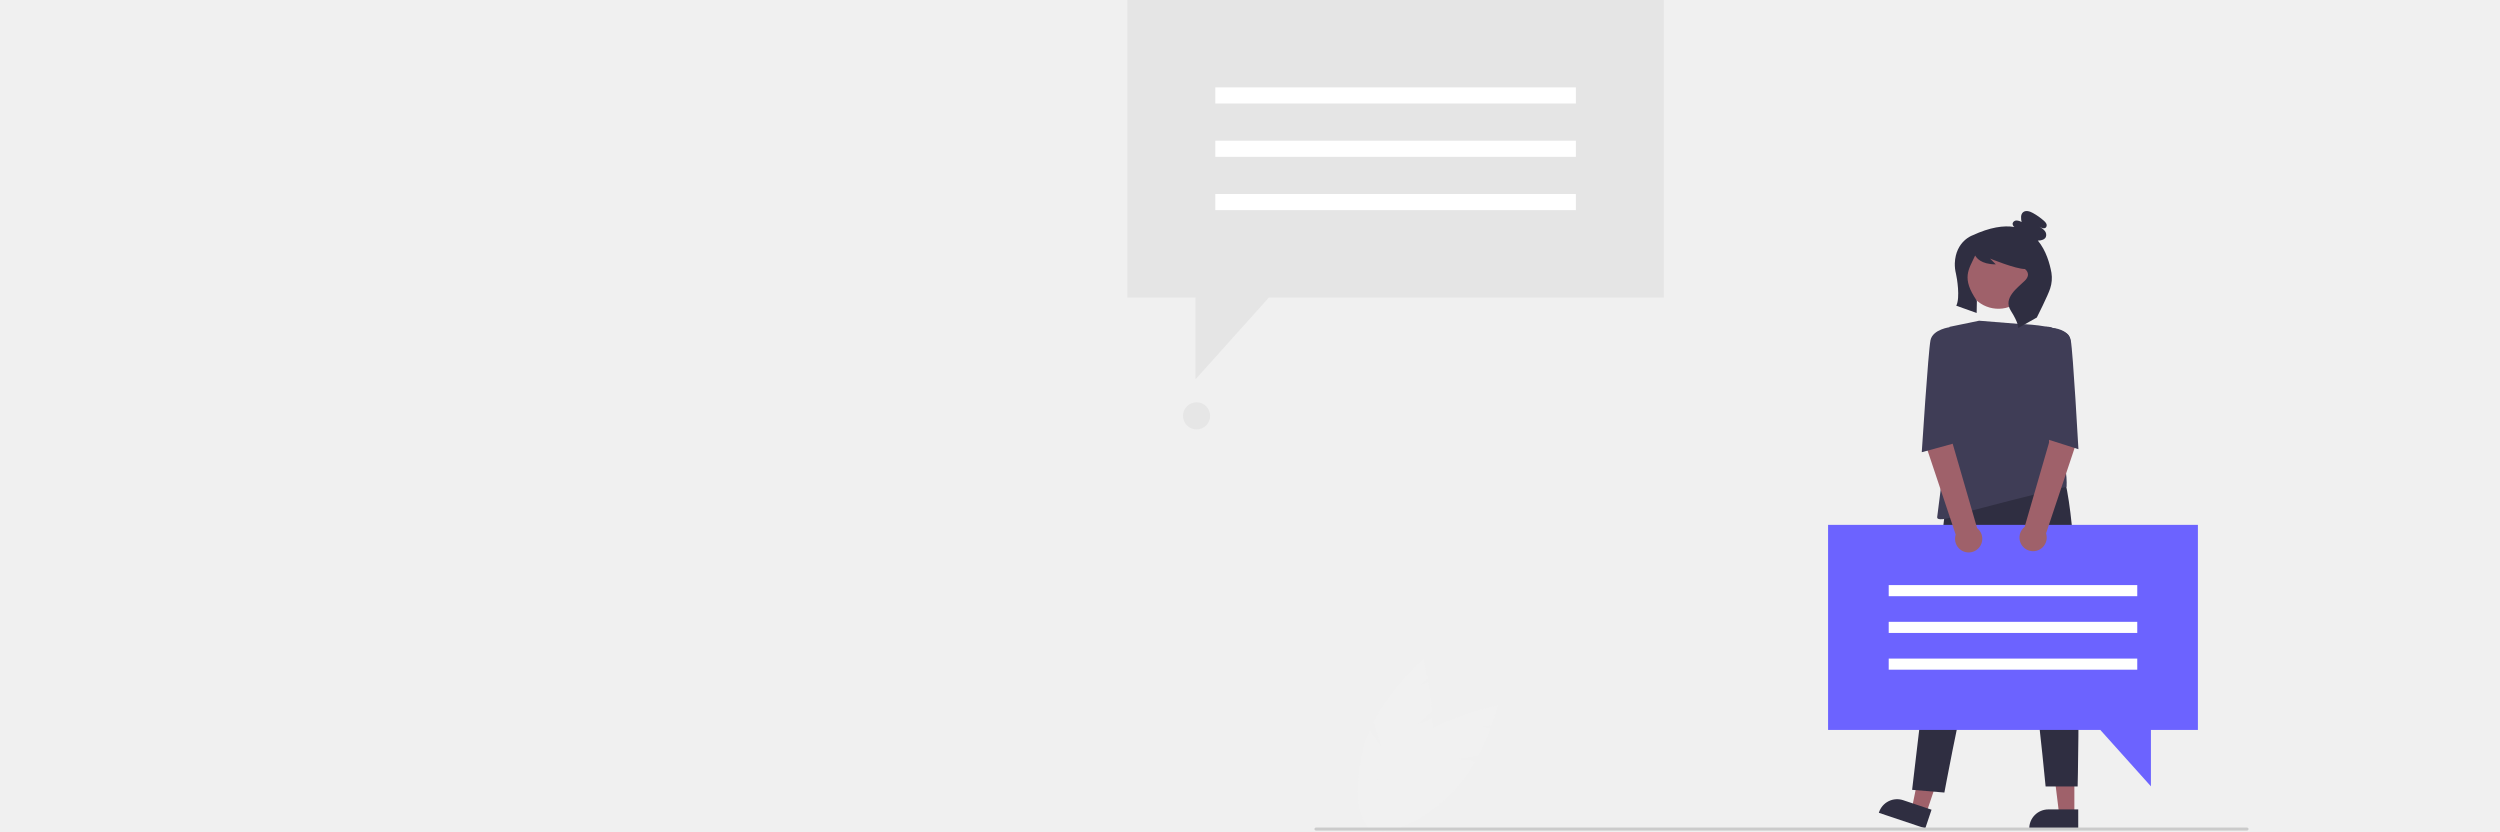
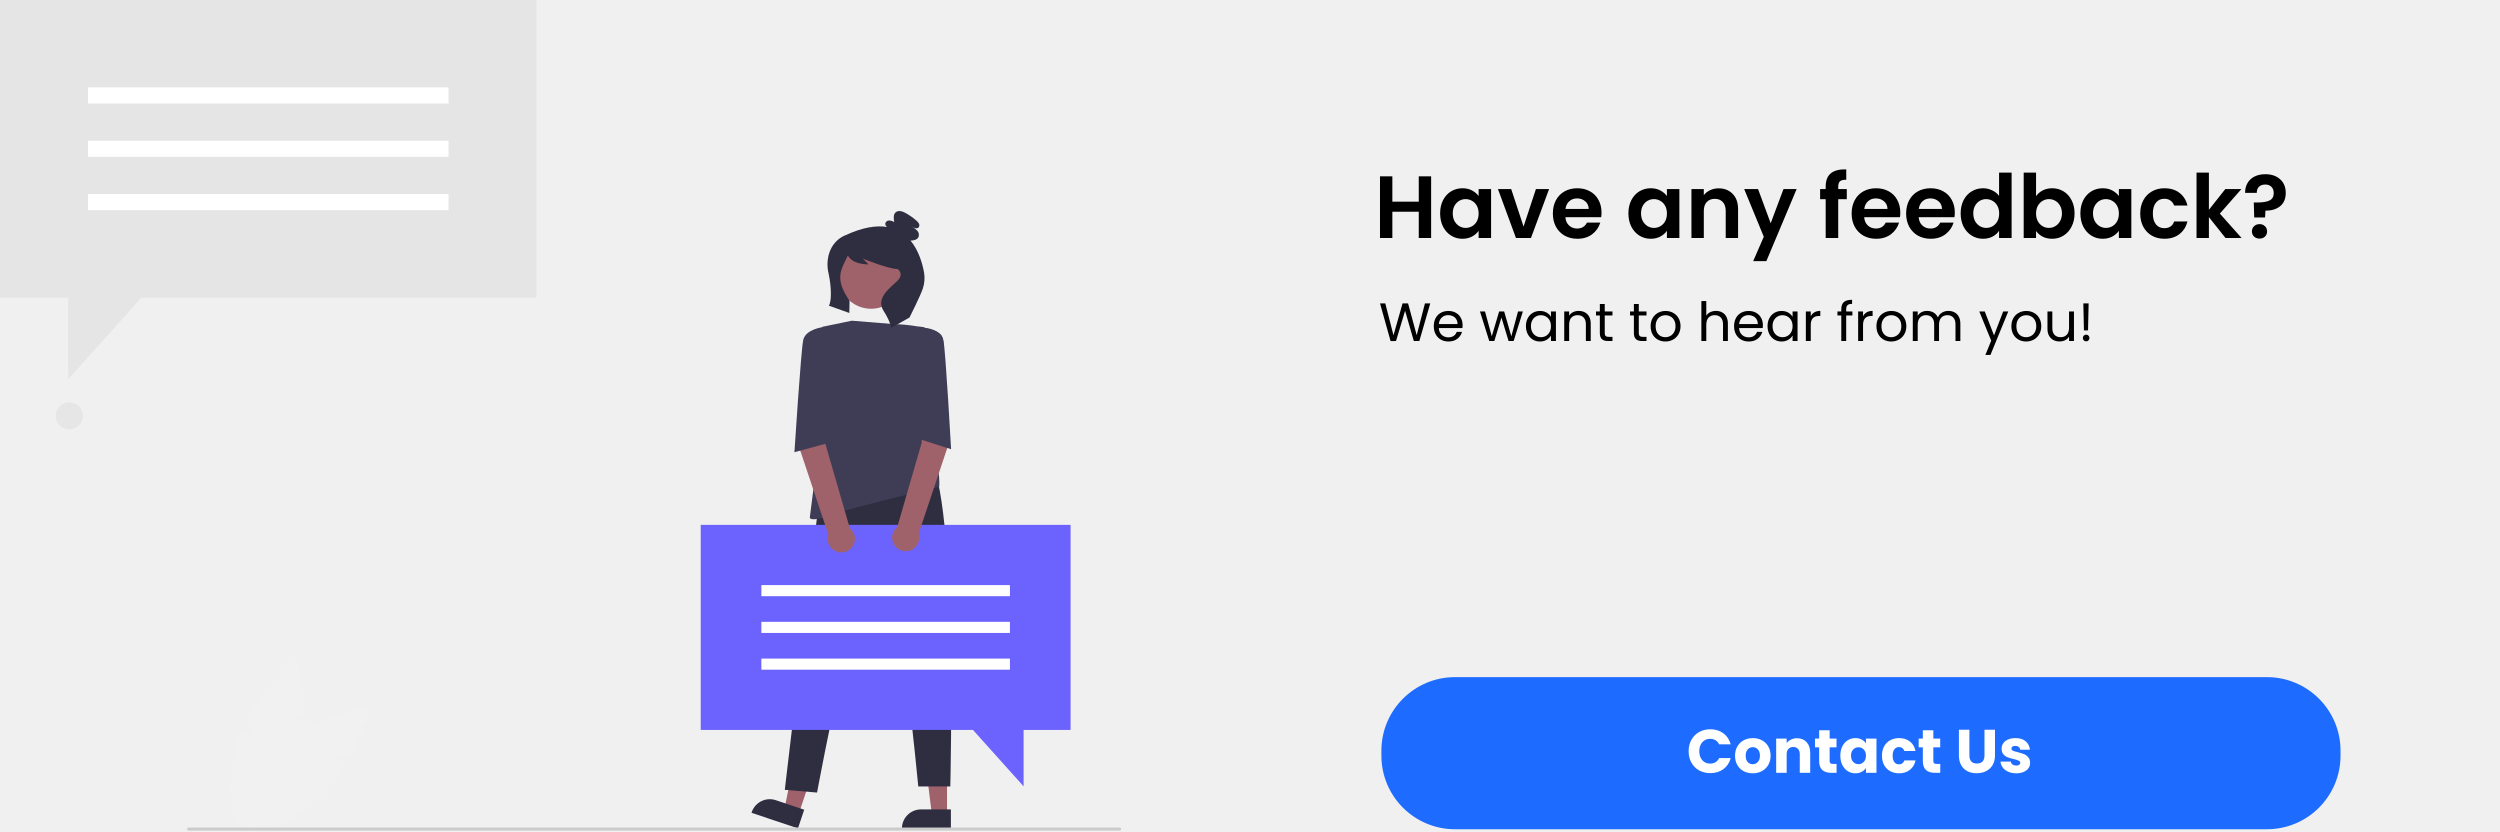
- <svg xmlns="http://www.w3.org/2000/svg" width="1019" height="339" viewBox="0 0 100 339" fill="none">
+ <svg xmlns="http://www.w3.org/2000/svg" width="1019" height="339" viewBox="0 0 1019 339" fill="none">
  <path d="M583.328 71.872V97H578.288V86.308H567.524V97H562.484V71.872H567.524V82.204H578.288V71.872H583.328ZM586.993 86.956C586.993 84.94 587.389 83.152 588.181 81.592C588.997 80.032 590.089 78.832 591.457 77.992C592.849 77.152 594.397 76.732 596.101 76.732C597.589 76.732 598.885 77.032 599.989 77.632C601.117 78.232 602.017 78.988 602.689 79.9V77.056H607.765V97H602.689V94.084C602.041 95.02 601.141 95.8 599.989 96.424C598.861 97.024 597.553 97.324 596.065 97.324C594.385 97.324 592.849 96.892 591.457 96.028C590.089 95.164 588.997 93.952 588.181 92.392C587.389 90.808 586.993 88.996 586.993 86.956ZM602.689 87.028C602.689 85.804 602.449 84.76 601.969 83.896C601.489 83.008 600.841 82.336 600.025 81.88C599.209 81.4 598.333 81.16 597.397 81.16C596.461 81.16 595.597 81.388 594.805 81.844C594.013 82.3 593.365 82.972 592.861 83.86C592.381 84.724 592.141 85.756 592.141 86.956C592.141 88.156 592.381 89.212 592.861 90.124C593.365 91.012 594.013 91.696 594.805 92.176C595.621 92.656 596.485 92.896 597.397 92.896C598.333 92.896 599.209 92.668 600.025 92.212C600.841 91.732 601.489 91.06 601.969 90.196C602.449 89.308 602.689 88.252 602.689 87.028ZM621.003 92.356L626.043 77.056H631.407L624.027 97H617.907L610.563 77.056H615.963L621.003 92.356ZM652.778 86.596C652.778 87.316 652.73 87.964 652.634 88.54H638.054C638.174 89.98 638.678 91.108 639.566 91.924C640.454 92.74 641.546 93.148 642.842 93.148C644.714 93.148 646.046 92.344 646.838 90.736H652.274C651.698 92.656 650.594 94.24 648.962 95.488C647.33 96.712 645.326 97.324 642.95 97.324C641.03 97.324 639.302 96.904 637.766 96.064C636.254 95.2 635.066 93.988 634.202 92.428C633.362 90.868 632.942 89.068 632.942 87.028C632.942 84.964 633.362 83.152 634.202 81.592C635.042 80.032 636.218 78.832 637.73 77.992C639.242 77.152 640.982 76.732 642.95 76.732C644.846 76.732 646.538 77.14 648.026 77.956C649.538 78.772 650.702 79.936 651.518 81.448C652.358 82.936 652.778 84.652 652.778 86.596ZM647.558 85.156C647.534 83.86 647.066 82.828 646.154 82.06C645.242 81.268 644.126 80.872 642.806 80.872C641.558 80.872 640.502 81.256 639.638 82.024C638.798 82.768 638.282 83.812 638.09 85.156H647.558ZM663.739 86.956C663.739 84.94 664.135 83.152 664.927 81.592C665.743 80.032 666.835 78.832 668.203 77.992C669.595 77.152 671.143 76.732 672.847 76.732C674.335 76.732 675.631 77.032 676.735 77.632C677.863 78.232 678.763 78.988 679.435 79.9V77.056H684.511V97H679.435V94.084C678.787 95.02 677.887 95.8 676.735 96.424C675.607 97.024 674.299 97.324 672.811 97.324C671.131 97.324 669.595 96.892 668.203 96.028C666.835 95.164 665.743 93.952 664.927 92.392C664.135 90.808 663.739 88.996 663.739 86.956ZM679.435 87.028C679.435 85.804 679.195 84.76 678.715 83.896C678.235 83.008 677.587 82.336 676.771 81.88C675.955 81.4 675.079 81.16 674.143 81.16C673.207 81.16 672.343 81.388 671.551 81.844C670.759 82.3 670.111 82.972 669.607 83.86C669.127 84.724 668.887 85.756 668.887 86.956C668.887 88.156 669.127 89.212 669.607 90.124C670.111 91.012 670.759 91.696 671.551 92.176C672.367 92.656 673.231 92.896 674.143 92.896C675.079 92.896 675.955 92.668 676.771 92.212C677.587 91.732 678.235 91.06 678.715 90.196C679.195 89.308 679.435 88.252 679.435 87.028ZM700.485 76.768C702.861 76.768 704.781 77.524 706.245 79.036C707.709 80.524 708.441 82.612 708.441 85.3V97H703.401V85.984C703.401 84.4 703.005 83.188 702.213 82.348C701.421 81.484 700.341 81.052 698.973 81.052C697.581 81.052 696.477 81.484 695.661 82.348C694.869 83.188 694.473 84.4 694.473 85.984V97H689.433V77.056H694.473V79.54C695.145 78.676 695.997 78.004 697.029 77.524C698.085 77.02 699.237 76.768 700.485 76.768ZM732.314 77.056L719.966 106.432H714.602L718.922 96.496L710.93 77.056H716.582L721.73 90.988L726.95 77.056H732.314ZM752.753 81.196H749.261V97H744.149V81.196H741.881V77.056H744.149V76.048C744.149 73.6 744.845 71.8 746.237 70.648C747.629 69.496 749.729 68.956 752.537 69.028V73.276C751.313 73.252 750.461 73.456 749.981 73.888C749.501 74.32 749.261 75.1 749.261 76.228V77.056H752.753V81.196ZM774.559 86.596C774.559 87.316 774.511 87.964 774.415 88.54H759.835C759.955 89.98 760.459 91.108 761.347 91.924C762.235 92.74 763.327 93.148 764.623 93.148C766.495 93.148 767.827 92.344 768.619 90.736H774.055C773.479 92.656 772.375 94.24 770.743 95.488C769.111 96.712 767.107 97.324 764.731 97.324C762.811 97.324 761.083 96.904 759.547 96.064C758.035 95.2 756.847 93.988 755.983 92.428C755.143 90.868 754.723 89.068 754.723 87.028C754.723 84.964 755.143 83.152 755.983 81.592C756.823 80.032 757.999 78.832 759.511 77.992C761.023 77.152 762.763 76.732 764.731 76.732C766.627 76.732 768.319 77.14 769.807 77.956C771.319 78.772 772.483 79.936 773.299 81.448C774.139 82.936 774.559 84.652 774.559 86.596ZM769.339 85.156C769.315 83.86 768.847 82.828 767.935 82.06C767.023 81.268 765.907 80.872 764.587 80.872C763.339 80.872 762.283 81.256 761.419 82.024C760.579 82.768 760.063 83.812 759.871 85.156H769.339ZM796.778 86.596C796.778 87.316 796.73 87.964 796.634 88.54H782.054C782.174 89.98 782.678 91.108 783.566 91.924C784.454 92.74 785.546 93.148 786.842 93.148C788.714 93.148 790.046 92.344 790.838 90.736H796.274C795.698 92.656 794.594 94.24 792.962 95.488C791.33 96.712 789.326 97.324 786.95 97.324C785.03 97.324 783.302 96.904 781.766 96.064C780.254 95.2 779.066 93.988 778.202 92.428C777.362 90.868 776.942 89.068 776.942 87.028C776.942 84.964 777.362 83.152 778.202 81.592C779.042 80.032 780.218 78.832 781.73 77.992C783.242 77.152 784.982 76.732 786.95 76.732C788.846 76.732 790.538 77.14 792.026 77.956C793.538 78.772 794.702 79.936 795.518 81.448C796.358 82.936 796.778 84.652 796.778 86.596ZM791.558 85.156C791.534 83.86 791.066 82.828 790.154 82.06C789.242 81.268 788.126 80.872 786.806 80.872C785.558 80.872 784.502 81.256 783.638 82.024C782.798 82.768 782.282 83.812 782.09 85.156H791.558ZM799.161 86.956C799.161 84.94 799.557 83.152 800.349 81.592C801.165 80.032 802.269 78.832 803.661 77.992C805.053 77.152 806.601 76.732 808.305 76.732C809.601 76.732 810.837 77.02 812.013 77.596C813.189 78.148 814.125 78.892 814.821 79.828V70.36H819.933V97H814.821V94.048C814.197 95.032 813.321 95.824 812.193 96.424C811.065 97.024 809.757 97.324 808.269 97.324C806.589 97.324 805.053 96.892 803.661 96.028C802.269 95.164 801.165 93.952 800.349 92.392C799.557 90.808 799.161 88.996 799.161 86.956ZM814.857 87.028C814.857 85.804 814.617 84.76 814.137 83.896C813.657 83.008 813.009 82.336 812.193 81.88C811.377 81.4 810.501 81.16 809.565 81.16C808.629 81.16 807.765 81.388 806.973 81.844C806.181 82.3 805.533 82.972 805.029 83.86C804.549 84.724 804.309 85.756 804.309 86.956C804.309 88.156 804.549 89.212 805.029 90.124C805.533 91.012 806.181 91.696 806.973 92.176C807.789 92.656 808.653 92.896 809.565 92.896C810.501 92.896 811.377 92.668 812.193 92.212C813.009 91.732 813.657 91.06 814.137 90.196C814.617 89.308 814.857 88.252 814.857 87.028ZM829.895 79.972C830.543 79.012 831.431 78.232 832.559 77.632C833.711 77.032 835.019 76.732 836.483 76.732C838.187 76.732 839.723 77.152 841.091 77.992C842.483 78.832 843.575 80.032 844.367 81.592C845.183 83.128 845.591 84.916 845.591 86.956C845.591 88.996 845.183 90.808 844.367 92.392C843.575 93.952 842.483 95.164 841.091 96.028C839.723 96.892 838.187 97.324 836.483 97.324C834.995 97.324 833.687 97.036 832.559 96.46C831.455 95.86 830.567 95.092 829.895 94.156V97H824.855V70.36H829.895V79.972ZM840.443 86.956C840.443 85.756 840.191 84.724 839.687 83.86C839.207 82.972 838.559 82.3 837.743 81.844C836.951 81.388 836.087 81.16 835.151 81.16C834.239 81.16 833.375 81.4 832.559 81.88C831.767 82.336 831.119 83.008 830.615 83.896C830.135 84.784 829.895 85.828 829.895 87.028C829.895 88.228 830.135 89.272 830.615 90.16C831.119 91.048 831.767 91.732 832.559 92.212C833.375 92.668 834.239 92.896 835.151 92.896C836.087 92.896 836.951 92.656 837.743 92.176C838.559 91.696 839.207 91.012 839.687 90.124C840.191 89.236 840.443 88.18 840.443 86.956ZM847.958 86.956C847.958 84.94 848.354 83.152 849.146 81.592C849.962 80.032 851.054 78.832 852.422 77.992C853.814 77.152 855.362 76.732 857.066 76.732C858.554 76.732 859.85 77.032 860.954 77.632C862.082 78.232 862.982 78.988 863.654 79.9V77.056H868.73V97H863.654V94.084C863.006 95.02 862.106 95.8 860.954 96.424C859.826 97.024 858.518 97.324 857.03 97.324C855.35 97.324 853.814 96.892 852.422 96.028C851.054 95.164 849.962 93.952 849.146 92.392C848.354 90.808 847.958 88.996 847.958 86.956ZM863.654 87.028C863.654 85.804 863.414 84.76 862.934 83.896C862.454 83.008 861.806 82.336 860.99 81.88C860.174 81.4 859.298 81.16 858.362 81.16C857.426 81.16 856.562 81.388 855.77 81.844C854.978 82.3 854.33 82.972 853.826 83.86C853.346 84.724 853.106 85.756 853.106 86.956C853.106 88.156 853.346 89.212 853.826 90.124C854.33 91.012 854.978 91.696 855.77 92.176C856.586 92.656 857.45 92.896 858.362 92.896C859.298 92.896 860.174 92.668 860.99 92.212C861.806 91.732 862.454 91.06 862.934 90.196C863.414 89.308 863.654 88.252 863.654 87.028ZM872.356 87.028C872.356 84.964 872.776 83.164 873.616 81.628C874.456 80.068 875.62 78.868 877.108 78.028C878.596 77.164 880.3 76.732 882.22 76.732C884.692 76.732 886.732 77.356 888.34 78.604C889.972 79.828 891.064 81.556 891.616 83.788H886.18C885.892 82.924 885.4 82.252 884.704 81.772C884.032 81.268 883.192 81.016 882.184 81.016C880.744 81.016 879.604 81.544 878.764 82.6C877.924 83.632 877.504 85.108 877.504 87.028C877.504 88.924 877.924 90.4 878.764 91.456C879.604 92.488 880.744 93.004 882.184 93.004C884.224 93.004 885.556 92.092 886.18 90.268H891.616C891.064 92.428 889.972 94.144 888.34 95.416C886.708 96.688 884.668 97.324 882.22 97.324C880.3 97.324 878.596 96.904 877.108 96.064C875.62 95.2 874.456 94 873.616 92.464C872.776 90.904 872.356 89.092 872.356 87.028ZM907.116 97L900.348 88.504V97H895.308V70.36H900.348V85.516L907.044 77.056H913.596L904.812 87.064L913.668 97H907.116ZM923.352 71.008C925.848 71.008 927.852 71.692 929.364 73.06C930.9 74.404 931.668 76.264 931.668 78.64C931.668 80.992 930.912 82.792 929.4 84.04C927.888 85.264 925.884 85.876 923.388 85.876L923.244 88.648H918.816L918.636 82.528H920.256C922.344 82.528 923.952 82.252 925.08 81.7C926.208 81.148 926.772 80.14 926.772 78.676C926.772 77.62 926.46 76.78 925.836 76.156C925.236 75.532 924.408 75.22 923.352 75.22C922.248 75.22 921.384 75.52 920.76 76.12C920.16 76.72 919.86 77.548 919.86 78.604H915.108C915.084 77.14 915.396 75.832 916.044 74.68C916.692 73.528 917.64 72.628 918.888 71.98C920.16 71.332 921.648 71.008 923.352 71.008ZM921.012 97.252C920.1 97.252 919.344 96.976 918.744 96.424C918.168 95.848 917.88 95.14 917.88 94.3C917.88 93.46 918.168 92.764 918.744 92.212C919.344 91.636 920.1 91.348 921.012 91.348C921.9 91.348 922.632 91.636 923.208 92.212C923.784 92.764 924.072 93.46 924.072 94.3C924.072 95.14 923.784 95.848 923.208 96.424C922.632 96.976 921.9 97.252 921.012 97.252Z" fill="black" />
  <rect x="563.056" y="276" width="390.944" height="62" rx="30" fill="#1E6CFF" />
  <path d="M688.281 306.2C688.281 304.467 688.656 302.925 689.406 301.575C690.156 300.208 691.197 299.15 692.531 298.4C693.881 297.633 695.406 297.25 697.106 297.25C699.189 297.25 700.972 297.8 702.456 298.9C703.939 300 704.931 301.5 705.431 303.4H700.731C700.381 302.667 699.881 302.108 699.231 301.725C698.597 301.342 697.872 301.15 697.056 301.15C695.739 301.15 694.672 301.608 693.856 302.525C693.039 303.442 692.631 304.667 692.631 306.2C692.631 307.733 693.039 308.958 693.856 309.875C694.672 310.792 695.739 311.25 697.056 311.25C697.872 311.25 698.597 311.058 699.231 310.675C699.881 310.292 700.381 309.733 700.731 309H705.431C704.931 310.9 703.939 312.4 702.456 313.5C700.972 314.583 699.189 315.125 697.106 315.125C695.406 315.125 693.881 314.75 692.531 314C691.197 313.233 690.156 312.175 689.406 310.825C688.656 309.475 688.281 307.933 688.281 306.2ZM714.399 315.2C713.032 315.2 711.799 314.908 710.699 314.325C709.615 313.742 708.757 312.908 708.124 311.825C707.507 310.742 707.199 309.475 707.199 308.025C707.199 306.592 707.515 305.333 708.149 304.25C708.782 303.15 709.649 302.308 710.749 301.725C711.849 301.142 713.082 300.85 714.449 300.85C715.815 300.85 717.049 301.142 718.149 301.725C719.249 302.308 720.115 303.15 720.749 304.25C721.382 305.333 721.699 306.592 721.699 308.025C721.699 309.458 721.374 310.725 720.724 311.825C720.09 312.908 719.215 313.742 718.099 314.325C716.999 314.908 715.765 315.2 714.399 315.2ZM714.399 311.5C715.215 311.5 715.907 311.2 716.474 310.6C717.057 310 717.349 309.142 717.349 308.025C717.349 306.908 717.065 306.05 716.499 305.45C715.949 304.85 715.265 304.55 714.449 304.55C713.615 304.55 712.924 304.85 712.374 305.45C711.824 306.033 711.549 306.892 711.549 308.025C711.549 309.142 711.815 310 712.349 310.6C712.899 311.2 713.582 311.5 714.399 311.5ZM732.467 300.9C734.1 300.9 735.4 301.433 736.367 302.5C737.35 303.55 737.842 305 737.842 306.85V315H733.592V307.425C733.592 306.492 733.35 305.767 732.867 305.25C732.383 304.733 731.733 304.475 730.917 304.475C730.1 304.475 729.45 304.733 728.967 305.25C728.483 305.767 728.242 306.492 728.242 307.425V315H723.967V301.05H728.242V302.9C728.675 302.283 729.258 301.8 729.992 301.45C730.725 301.083 731.55 300.9 732.467 300.9ZM748.587 311.375V315H746.412C744.862 315 743.654 314.625 742.787 313.875C741.921 313.108 741.487 311.867 741.487 310.15V304.6H739.787V301.05H741.487V297.65H745.762V301.05H748.562V304.6H745.762V310.2C745.762 310.617 745.862 310.917 746.062 311.1C746.262 311.283 746.596 311.375 747.062 311.375H748.587ZM750.119 308C750.119 306.567 750.385 305.308 750.919 304.225C751.469 303.142 752.21 302.308 753.144 301.725C754.077 301.142 755.119 300.85 756.269 300.85C757.252 300.85 758.11 301.05 758.844 301.45C759.594 301.85 760.169 302.375 760.569 303.025V301.05H764.844V315H760.569V313.025C760.152 313.675 759.569 314.2 758.819 314.6C758.085 315 757.227 315.2 756.244 315.2C755.11 315.2 754.077 314.908 753.144 314.325C752.21 313.725 751.469 312.883 750.919 311.8C750.385 310.7 750.119 309.433 750.119 308ZM760.569 308.025C760.569 306.958 760.269 306.117 759.669 305.5C759.085 304.883 758.369 304.575 757.519 304.575C756.669 304.575 755.944 304.883 755.344 305.5C754.76 306.1 754.469 306.933 754.469 308C754.469 309.067 754.76 309.917 755.344 310.55C755.944 311.167 756.669 311.475 757.519 311.475C758.369 311.475 759.085 311.167 759.669 310.55C760.269 309.933 760.569 309.092 760.569 308.025ZM767.086 308.025C767.086 306.575 767.378 305.308 767.961 304.225C768.561 303.142 769.386 302.308 770.436 301.725C771.503 301.142 772.72 300.85 774.086 300.85C775.836 300.85 777.295 301.308 778.461 302.225C779.645 303.142 780.42 304.433 780.786 306.1H776.236C775.853 305.033 775.111 304.5 774.011 304.5C773.228 304.5 772.603 304.808 772.136 305.425C771.67 306.025 771.436 306.892 771.436 308.025C771.436 309.158 771.67 310.033 772.136 310.65C772.603 311.25 773.228 311.55 774.011 311.55C775.111 311.55 775.853 311.017 776.236 309.95H780.786C780.42 311.583 779.645 312.867 778.461 313.8C777.278 314.733 775.82 315.2 774.086 315.2C772.72 315.2 771.503 314.908 770.436 314.325C769.386 313.742 768.561 312.908 767.961 311.825C767.378 310.742 767.086 309.475 767.086 308.025ZM790.848 311.375V315H788.673C787.123 315 785.915 314.625 785.048 313.875C784.181 313.108 783.748 311.867 783.748 310.15V304.6H782.048V301.05H783.748V297.65H788.023V301.05H790.823V304.6H788.023V310.2C788.023 310.617 788.123 310.917 788.323 311.1C788.523 311.283 788.856 311.375 789.323 311.375H790.848ZM802.727 297.45V307.95C802.727 309 802.985 309.808 803.502 310.375C804.019 310.942 804.777 311.225 805.777 311.225C806.777 311.225 807.544 310.942 808.077 310.375C808.61 309.808 808.877 309 808.877 307.95V297.45H813.152V307.925C813.152 309.492 812.819 310.817 812.152 311.9C811.485 312.983 810.585 313.8 809.452 314.35C808.335 314.9 807.085 315.175 805.702 315.175C804.319 315.175 803.077 314.908 801.977 314.375C800.894 313.825 800.035 313.008 799.402 311.925C798.769 310.825 798.452 309.492 798.452 307.925V297.45H802.727ZM821.829 315.2C820.612 315.2 819.529 314.992 818.579 314.575C817.629 314.158 816.879 313.592 816.329 312.875C815.779 312.142 815.471 311.325 815.404 310.425H819.629C819.679 310.908 819.904 311.3 820.304 311.6C820.704 311.9 821.196 312.05 821.779 312.05C822.312 312.05 822.721 311.95 823.004 311.75C823.304 311.533 823.454 311.258 823.454 310.925C823.454 310.525 823.246 310.233 822.829 310.05C822.412 309.85 821.737 309.633 820.804 309.4C819.804 309.167 818.971 308.925 818.304 308.675C817.637 308.408 817.062 308 816.579 307.45C816.096 306.883 815.854 306.125 815.854 305.175C815.854 304.375 816.071 303.65 816.504 303C816.954 302.333 817.604 301.808 818.454 301.425C819.321 301.042 820.346 300.85 821.529 300.85C823.279 300.85 824.654 301.283 825.654 302.15C826.671 303.017 827.254 304.167 827.404 305.6H823.454C823.387 305.117 823.171 304.733 822.804 304.45C822.454 304.167 821.987 304.025 821.404 304.025C820.904 304.025 820.521 304.125 820.254 304.325C819.987 304.508 819.854 304.767 819.854 305.1C819.854 305.5 820.062 305.8 820.479 306C820.912 306.2 821.579 306.4 822.479 306.6C823.512 306.867 824.354 307.133 825.004 307.4C825.654 307.65 826.221 308.067 826.704 308.65C827.204 309.217 827.462 309.983 827.479 310.95C827.479 311.767 827.246 312.5 826.779 313.15C826.329 313.783 825.671 314.283 824.804 314.65C823.954 315.017 822.962 315.2 821.829 315.2Z" fill="white" />
  <path d="M582.966 123.666L578.522 139H576.278L572.714 126.658L569.018 139L566.796 139.022L562.506 123.666H564.64L567.984 136.668L571.68 123.666H573.924L577.444 136.624L580.81 123.666H582.966ZM596.157 132.51C596.157 132.891 596.135 133.295 596.091 133.72H586.455C586.528 134.908 586.932 135.839 587.665 136.514C588.413 137.174 589.315 137.504 590.371 137.504C591.236 137.504 591.955 137.306 592.527 136.91C593.114 136.499 593.524 135.957 593.759 135.282H595.915C595.592 136.441 594.947 137.387 593.979 138.12C593.011 138.839 591.808 139.198 590.371 139.198C589.227 139.198 588.2 138.941 587.291 138.428C586.396 137.915 585.692 137.189 585.179 136.25C584.666 135.297 584.409 134.197 584.409 132.95C584.409 131.703 584.658 130.611 585.157 129.672C585.656 128.733 586.352 128.015 587.247 127.516C588.156 127.003 589.198 126.746 590.371 126.746C591.515 126.746 592.527 126.995 593.407 127.494C594.287 127.993 594.962 128.682 595.431 129.562C595.915 130.427 596.157 131.41 596.157 132.51ZM594.089 132.092C594.089 131.329 593.92 130.677 593.583 130.134C593.246 129.577 592.784 129.159 592.197 128.88C591.625 128.587 590.987 128.44 590.283 128.44C589.271 128.44 588.406 128.763 587.687 129.408C586.983 130.053 586.58 130.948 586.477 132.092H594.089ZM620.725 126.944L616.963 139H614.895L611.991 129.43L609.087 139H607.019L603.235 126.944H605.281L608.053 137.064L611.045 126.944H613.091L616.017 137.086L618.745 126.944H620.725ZM621.964 132.928C621.964 131.696 622.213 130.618 622.712 129.694C623.21 128.755 623.892 128.029 624.758 127.516C625.638 127.003 626.613 126.746 627.684 126.746C628.74 126.746 629.656 126.973 630.434 127.428C631.211 127.883 631.79 128.455 632.172 129.144V126.944H634.196V139H632.172V136.756C631.776 137.46 631.182 138.047 630.39 138.516C629.612 138.971 628.703 139.198 627.662 139.198C626.591 139.198 625.623 138.934 624.758 138.406C623.892 137.878 623.21 137.137 622.712 136.184C622.213 135.231 621.964 134.145 621.964 132.928ZM632.172 132.95C632.172 132.041 631.988 131.249 631.622 130.574C631.255 129.899 630.756 129.386 630.126 129.034C629.51 128.667 628.828 128.484 628.08 128.484C627.332 128.484 626.65 128.66 626.034 129.012C625.418 129.364 624.926 129.877 624.56 130.552C624.193 131.227 624.01 132.019 624.01 132.928C624.01 133.852 624.193 134.659 624.56 135.348C624.926 136.023 625.418 136.543 626.034 136.91C626.65 137.262 627.332 137.438 628.08 137.438C628.828 137.438 629.51 137.262 630.126 136.91C630.756 136.543 631.255 136.023 631.622 135.348C631.988 134.659 632.172 133.859 632.172 132.95ZM643.453 126.724C644.919 126.724 646.107 127.171 647.017 128.066C647.926 128.946 648.381 130.222 648.381 131.894V139H646.401V132.18C646.401 130.977 646.1 130.061 645.499 129.43C644.897 128.785 644.076 128.462 643.035 128.462C641.979 128.462 641.135 128.792 640.505 129.452C639.889 130.112 639.581 131.073 639.581 132.334V139H637.579V126.944H639.581V128.66C639.977 128.044 640.512 127.567 641.187 127.23C641.876 126.893 642.631 126.724 643.453 126.724ZM654.093 128.594V135.7C654.093 136.287 654.218 136.705 654.467 136.954C654.716 137.189 655.149 137.306 655.765 137.306H657.239V139H655.435C654.32 139 653.484 138.743 652.927 138.23C652.37 137.717 652.091 136.873 652.091 135.7V128.594H650.529V126.944H652.091V123.908H654.093V126.944H657.239V128.594H654.093ZM667.972 128.594V135.7C667.972 136.287 668.097 136.705 668.346 136.954C668.595 137.189 669.028 137.306 669.644 137.306H671.118V139H669.314C668.199 139 667.363 138.743 666.806 138.23C666.249 137.717 665.97 136.873 665.97 135.7V128.594H664.408V126.944H665.97V123.908H667.972V126.944H671.118V128.594H667.972ZM678.802 139.198C677.672 139.198 676.646 138.941 675.722 138.428C674.812 137.915 674.094 137.189 673.566 136.25C673.052 135.297 672.796 134.197 672.796 132.95C672.796 131.718 673.06 130.633 673.588 129.694C674.13 128.741 674.864 128.015 675.788 127.516C676.712 127.003 677.746 126.746 678.89 126.746C680.034 126.746 681.068 127.003 681.992 127.516C682.916 128.015 683.642 128.733 684.17 129.672C684.712 130.611 684.984 131.703 684.984 132.95C684.984 134.197 684.705 135.297 684.148 136.25C683.605 137.189 682.864 137.915 681.926 138.428C680.987 138.941 679.946 139.198 678.802 139.198ZM678.802 137.438C679.52 137.438 680.195 137.269 680.826 136.932C681.456 136.595 681.962 136.089 682.344 135.414C682.74 134.739 682.938 133.918 682.938 132.95C682.938 131.982 682.747 131.161 682.366 130.486C681.984 129.811 681.486 129.313 680.87 128.99C680.254 128.653 679.586 128.484 678.868 128.484C678.134 128.484 677.46 128.653 676.844 128.99C676.242 129.313 675.758 129.811 675.392 130.486C675.025 131.161 674.842 131.982 674.842 132.95C674.842 133.933 675.018 134.761 675.37 135.436C675.736 136.111 676.22 136.617 676.822 136.954C677.423 137.277 678.083 137.438 678.802 137.438ZM699.465 126.724C700.374 126.724 701.196 126.922 701.929 127.318C702.662 127.699 703.234 128.279 703.645 129.056C704.07 129.833 704.283 130.779 704.283 131.894V139H702.303V132.18C702.303 130.977 702.002 130.061 701.401 129.43C700.8 128.785 699.978 128.462 698.937 128.462C697.881 128.462 697.038 128.792 696.407 129.452C695.791 130.112 695.483 131.073 695.483 132.334V139H693.481V122.72H695.483V128.66C695.879 128.044 696.422 127.567 697.111 127.23C697.815 126.893 698.6 126.724 699.465 126.724ZM718.553 132.51C718.553 132.891 718.531 133.295 718.487 133.72H708.851C708.925 134.908 709.328 135.839 710.061 136.514C710.809 137.174 711.711 137.504 712.767 137.504C713.633 137.504 714.351 137.306 714.923 136.91C715.51 136.499 715.921 135.957 716.155 135.282H718.311C717.989 136.441 717.343 137.387 716.375 138.12C715.407 138.839 714.205 139.198 712.767 139.198C711.623 139.198 710.597 138.941 709.687 138.428C708.793 137.915 708.089 137.189 707.575 136.25C707.062 135.297 706.805 134.197 706.805 132.95C706.805 131.703 707.055 130.611 707.553 129.672C708.052 128.733 708.749 128.015 709.643 127.516C710.553 127.003 711.594 126.746 712.767 126.746C713.911 126.746 714.923 126.995 715.803 127.494C716.683 127.993 717.358 128.682 717.827 129.562C718.311 130.427 718.553 131.41 718.553 132.51ZM716.485 132.092C716.485 131.329 716.317 130.677 715.979 130.134C715.642 129.577 715.18 129.159 714.593 128.88C714.021 128.587 713.383 128.44 712.679 128.44C711.667 128.44 710.802 128.763 710.083 129.408C709.379 130.053 708.976 130.948 708.873 132.092H716.485ZM720.448 132.928C720.448 131.696 720.697 130.618 721.196 129.694C721.695 128.755 722.377 128.029 723.242 127.516C724.122 127.003 725.097 126.746 726.168 126.746C727.224 126.746 728.141 126.973 728.918 127.428C729.695 127.883 730.275 128.455 730.656 129.144V126.944H732.68V139H730.656V136.756C730.26 137.46 729.666 138.047 728.874 138.516C728.097 138.971 727.187 139.198 726.146 139.198C725.075 139.198 724.107 138.934 723.242 138.406C722.377 137.878 721.695 137.137 721.196 136.184C720.697 135.231 720.448 134.145 720.448 132.928ZM730.656 132.95C730.656 132.041 730.473 131.249 730.106 130.574C729.739 129.899 729.241 129.386 728.61 129.034C727.994 128.667 727.312 128.484 726.564 128.484C725.816 128.484 725.134 128.66 724.518 129.012C723.902 129.364 723.411 129.877 723.044 130.552C722.677 131.227 722.494 132.019 722.494 132.928C722.494 133.852 722.677 134.659 723.044 135.348C723.411 136.023 723.902 136.543 724.518 136.91C725.134 137.262 725.816 137.438 726.564 137.438C727.312 137.438 727.994 137.262 728.61 136.91C729.241 136.543 729.739 136.023 730.106 135.348C730.473 134.659 730.656 133.859 730.656 132.95ZM738.065 128.902C738.417 128.213 738.916 127.677 739.561 127.296C740.221 126.915 741.02 126.724 741.959 126.724V128.792H741.431C739.187 128.792 738.065 130.009 738.065 132.444V139H736.063V126.944H738.065V128.902ZM755.041 128.594H752.511V139H750.509V128.594H748.947V126.944H750.509V126.086C750.509 124.737 750.854 123.754 751.543 123.138C752.247 122.507 753.369 122.192 754.909 122.192V123.864C754.029 123.864 753.406 124.04 753.039 124.392C752.687 124.729 752.511 125.294 752.511 126.086V126.944H755.041V128.594ZM759.378 128.902C759.73 128.213 760.228 127.677 760.874 127.296C761.534 126.915 762.333 126.724 763.272 126.724V128.792H762.744C760.5 128.792 759.378 130.009 759.378 132.444V139H757.376V126.944H759.378V128.902ZM770.841 139.198C769.711 139.198 768.685 138.941 767.761 138.428C766.851 137.915 766.133 137.189 765.605 136.25C765.091 135.297 764.835 134.197 764.835 132.95C764.835 131.718 765.099 130.633 765.627 129.694C766.169 128.741 766.903 128.015 767.827 127.516C768.751 127.003 769.785 126.746 770.929 126.746C772.073 126.746 773.107 127.003 774.031 127.516C774.955 128.015 775.681 128.733 776.209 129.672C776.751 130.611 777.023 131.703 777.023 132.95C777.023 134.197 776.744 135.297 776.187 136.25C775.644 137.189 774.903 137.915 773.965 138.428C773.026 138.941 771.985 139.198 770.841 139.198ZM770.841 137.438C771.559 137.438 772.234 137.269 772.865 136.932C773.495 136.595 774.001 136.089 774.383 135.414C774.779 134.739 774.977 133.918 774.977 132.95C774.977 131.982 774.786 131.161 774.405 130.486C774.023 129.811 773.525 129.313 772.909 128.99C772.293 128.653 771.625 128.484 770.907 128.484C770.173 128.484 769.499 128.653 768.883 128.99C768.281 129.313 767.797 129.811 767.431 130.486C767.064 131.161 766.881 131.982 766.881 132.95C766.881 133.933 767.057 134.761 767.409 135.436C767.775 136.111 768.259 136.617 768.861 136.954C769.462 137.277 770.122 137.438 770.841 137.438ZM794.153 126.724C795.092 126.724 795.928 126.922 796.661 127.318C797.394 127.699 797.974 128.279 798.399 129.056C798.824 129.833 799.037 130.779 799.037 131.894V139H797.057V132.18C797.057 130.977 796.756 130.061 796.155 129.43C795.568 128.785 794.769 128.462 793.757 128.462C792.716 128.462 791.887 128.799 791.271 129.474C790.655 130.134 790.347 131.095 790.347 132.356V139H788.367V132.18C788.367 130.977 788.066 130.061 787.465 129.43C786.878 128.785 786.079 128.462 785.067 128.462C784.026 128.462 783.197 128.799 782.581 129.474C781.965 130.134 781.657 131.095 781.657 132.356V139H779.655V126.944H781.657V128.682C782.053 128.051 782.581 127.567 783.241 127.23C783.916 126.893 784.656 126.724 785.463 126.724C786.475 126.724 787.37 126.951 788.147 127.406C788.924 127.861 789.504 128.528 789.885 129.408C790.222 128.557 790.78 127.897 791.557 127.428C792.334 126.959 793.2 126.724 794.153 126.724ZM818.57 126.944L811.31 144.676H809.242L811.618 138.868L806.756 126.944H808.978L812.762 136.712L816.502 126.944H818.57ZM825.841 139.198C824.711 139.198 823.685 138.941 822.761 138.428C821.851 137.915 821.133 137.189 820.605 136.25C820.091 135.297 819.835 134.197 819.835 132.95C819.835 131.718 820.099 130.633 820.627 129.694C821.169 128.741 821.903 128.015 822.827 127.516C823.751 127.003 824.785 126.746 825.929 126.746C827.073 126.746 828.107 127.003 829.031 127.516C829.955 128.015 830.681 128.733 831.209 129.672C831.751 130.611 832.023 131.703 832.023 132.95C832.023 134.197 831.744 135.297 831.187 136.25C830.644 137.189 829.903 137.915 828.965 138.428C828.026 138.941 826.985 139.198 825.841 139.198ZM825.841 137.438C826.559 137.438 827.234 137.269 827.865 136.932C828.495 136.595 829.001 136.089 829.383 135.414C829.779 134.739 829.977 133.918 829.977 132.95C829.977 131.982 829.786 131.161 829.405 130.486C829.023 129.811 828.525 129.313 827.909 128.99C827.293 128.653 826.625 128.484 825.907 128.484C825.173 128.484 824.499 128.653 823.883 128.99C823.281 129.313 822.797 129.811 822.431 130.486C822.064 131.161 821.881 131.982 821.881 132.95C821.881 133.933 822.057 134.761 822.409 135.436C822.775 136.111 823.259 136.617 823.861 136.954C824.462 137.277 825.122 137.438 825.841 137.438ZM845.347 126.944V139H843.345V137.218C842.964 137.834 842.428 138.318 841.739 138.67C841.064 139.007 840.316 139.176 839.495 139.176C838.556 139.176 837.713 138.985 836.965 138.604C836.217 138.208 835.623 137.621 835.183 136.844C834.758 136.067 834.545 135.121 834.545 134.006V126.944H836.525V133.742C836.525 134.93 836.826 135.847 837.427 136.492C838.028 137.123 838.85 137.438 839.891 137.438C840.962 137.438 841.805 137.108 842.421 136.448C843.037 135.788 843.345 134.827 843.345 133.566V126.944H845.347ZM851.323 123.666L851.081 134.666H849.409L849.167 123.666H851.323ZM850.333 139.132C849.952 139.132 849.629 139 849.365 138.736C849.101 138.472 848.969 138.149 848.969 137.768C848.969 137.387 849.101 137.064 849.365 136.8C849.629 136.536 849.952 136.404 850.333 136.404C850.7 136.404 851.008 136.536 851.257 136.8C851.521 137.064 851.653 137.387 851.653 137.768C851.653 138.149 851.521 138.472 851.257 138.736C851.008 139 850.7 139.132 850.333 139.132Z" fill="black" />
  <path d="M218.68 121.273H57.701L27.777 154.623V121.273H0V0H218.68V121.273Z" fill="#E5E5E5" />
  <path d="M182.823 35.624H35.858V42.193H182.823V35.624Z" fill="white" />
  <path d="M182.823 57.352H35.858V63.921H182.823V57.352Z" fill="white" />
  <path d="M182.823 79.08H35.858V85.649H182.823V79.08Z" fill="white" />
  <path d="M28.22 175.035C31.272 175.035 33.746 172.56 33.746 169.506C33.746 166.452 31.272 163.976 28.22 163.976C25.167 163.976 22.693 166.452 22.693 169.506C22.693 172.56 25.167 175.035 28.22 175.035Z" fill="#E6E6E6" />
  <path d="M386.011 331.943H379.818L376.872 308.045H386.011L386.011 331.943Z" fill="#9F616A" />
  <path d="M387.589 337.949L367.622 337.948V337.695C367.622 335.633 368.441 333.655 369.899 332.197C371.356 330.739 373.333 329.92 375.394 329.919H375.394L387.59 329.92L387.589 337.949Z" fill="#2F2E41" />
  <path d="M325.655 331.452L319.784 329.483L324.583 305.887L333.249 308.794L325.655 331.452Z" fill="#9F616A" />
  <path d="M325.245 337.649L306.313 331.298L306.394 331.058C307.049 329.103 308.454 327.488 310.299 326.569C312.144 325.65 314.278 325.502 316.233 326.158L316.233 326.158L327.796 330.037L325.245 337.649Z" fill="#2F2E41" />
  <path d="M333.289 208.435L319.879 321.934L333.031 323.044C333.031 323.044 353.72 211.453 360.098 224.672C366.476 237.891 374.291 320.567 374.291 320.567H387.344C387.344 320.567 390.692 191.57 377.024 185.188L333.289 208.435Z" fill="#2F2E41" />
  <path d="M368.047 114.928C369.313 107.738 364.514 100.883 357.328 99.616C350.142 98.35 343.291 103.151 342.025 110.341C340.759 117.531 345.558 124.386 352.744 125.653C359.93 126.919 366.781 122.118 368.047 114.928Z" fill="#9F616A" />
  <path d="M347.185 130.718L364.041 132.085C364.041 132.085 377.481 132.313 382.948 135.96C388.415 139.606 377.709 162.169 377.709 162.169C377.709 162.169 374.926 171.115 377.025 175.16C383.839 188.285 382.829 198.393 382.829 198.393C382.829 198.393 368.825 201.598 344.679 207.979C344.679 207.979 329.645 213.905 330.101 210.714C330.557 207.524 335.112 171.058 335.112 171.058V133.225L347.185 130.718Z" fill="#3F3D56" />
  <path d="M376.672 111.202C375.998 107.438 374.487 102.098 371.121 98.049C371.227 98.05 371.333 98.054 371.439 98.051C372.596 98.017 373.912 97.653 374.39 96.598C374.544 96.176 374.582 95.72 374.501 95.278C374.42 94.835 374.222 94.423 373.928 94.083C373.332 93.411 372.618 92.853 371.822 92.436C372.634 92.93 373.781 93.387 374.429 92.693C374.596 92.484 374.699 92.231 374.727 91.965C374.756 91.699 374.707 91.43 374.588 91.191C374.342 90.715 373.997 90.298 373.576 89.969C372.211 88.761 370.718 87.707 369.124 86.825C367.889 86.143 366.266 85.595 365.157 86.468C364.029 87.357 364.21 89.089 364.5 90.497C363.868 90.127 363.157 89.912 362.426 89.871C362.061 89.86 361.703 89.976 361.413 90.199C361.123 90.422 360.919 90.738 360.835 91.093C360.825 91.374 360.887 91.653 361.016 91.903C361.144 92.152 361.335 92.365 361.57 92.519C357.214 91.802 351.648 92.615 344.532 95.91C344.532 95.91 337.633 98.211 337.282 107.298C337.247 108.751 337.408 110.203 337.761 111.613C338.15 113.261 339.533 121.342 337.874 124.608L346.183 127.57L346.278 122.591C339.821 113.264 343.011 109.841 345.525 104.231C345.529 104.221 345.536 104.212 345.545 104.206C345.554 104.199 345.565 104.196 345.576 104.195C345.587 104.194 345.598 104.196 345.607 104.201C345.617 104.206 345.625 104.214 345.631 104.224C346.096 105.021 347.876 107.756 354.004 107.756L351.636 105.387C351.636 105.387 362.055 109.651 365.844 109.651C365.844 109.651 368.686 111.547 365.844 114.39C363.003 117.233 356.784 121.417 360.099 126.63C363.414 131.842 363.128 133.691 363.128 133.691L370.706 129.427C370.706 129.427 375.334 120.265 376.155 117.567C376.829 115.516 377.007 113.335 376.672 111.202V111.202Z" fill="#2F2E41" />
  <path d="M285.621 213.926H436.365V297.524H417.218V320.513L396.59 297.524H285.621V213.926Z" fill="#6C63FF" />
  <path d="M411.647 238.483H310.339V243.011H411.647V238.483Z" fill="white" />
  <path d="M411.647 253.461H310.339V257.989H411.647V253.461Z" fill="white" />
  <path d="M411.647 268.439H310.339V272.967H411.647V268.439Z" fill="white" />
  <path d="M384.599 160.361L375.757 162.511L375.69 180.415L365.745 214.757C364.949 215.387 364.341 216.223 363.986 217.174C363.631 218.125 363.544 219.155 363.733 220.153C363.922 221.151 364.381 222.077 365.059 222.832C365.738 223.588 366.61 224.142 367.581 224.437C368.552 224.731 369.586 224.754 370.569 224.502C371.552 224.25 372.447 223.734 373.158 223.009C373.868 222.284 374.367 221.378 374.599 220.39C374.832 219.401 374.789 218.368 374.476 217.402L386.364 181.851L384.599 160.361Z" fill="#9F616A" />
  <path d="M325.752 159.984L336.359 163.017L336.426 180.92L346.371 215.262C347.167 215.892 347.775 216.728 348.13 217.679C348.485 218.63 348.572 219.661 348.383 220.658C348.194 221.656 347.735 222.583 347.057 223.338C346.378 224.093 345.506 224.648 344.535 224.942C343.564 225.236 342.531 225.259 341.547 225.007C340.564 224.755 339.669 224.239 338.958 223.514C338.248 222.789 337.749 221.883 337.517 220.895C337.285 219.907 337.327 218.873 337.64 217.908L325.752 182.356V159.984Z" fill="#9F616A" />
  <path d="M371.33 134.136L373.521 133.421C374.751 133.02 376.09 133.113 377.253 133.68V133.68C377.253 133.68 383.631 134.136 384.542 138.695C385.453 143.253 387.669 183.094 387.669 183.094L374.159 178.793L371.33 134.136Z" fill="#3F3D56" />
  <path d="M340.579 134.136L336.7 133.941L335.472 133.327C335.472 133.327 328.278 134.136 327.367 138.695C326.456 143.253 323.805 184.323 323.805 184.323L337.314 180.636L340.579 134.136Z" fill="#3F3D56" />
  <path d="M117.766 295.624L124.17 290.035C123.896 286.021 123.396 282.025 122.672 278.066L119.138 279.562L122.417 276.7C121.474 271.815 120.54 268.639 120.54 268.639C120.54 268.639 107.619 280.119 100.389 294.123L103.561 304.561L98.716 297.659C97.996 299.325 97.381 301.035 96.875 302.778C91.834 320.374 93.491 336.285 100.576 338.317C107.661 340.35 117.491 327.733 122.533 310.138C124.004 304.501 124.603 298.673 124.308 292.855L117.766 295.624Z" fill="#F1F1F1" />
  <path d="M134.723 309.306L143.093 307.833C144.932 304.255 146.569 300.575 147.994 296.813L144.196 296.265L148.481 295.511C150.198 290.841 151.039 287.64 151.039 287.64C151.039 287.64 134.048 290.785 120.624 299.033L117.946 309.61L117.365 301.195C115.887 302.249 114.478 303.395 113.144 304.626C99.738 317.081 92.936 331.559 97.951 336.963C102.967 342.366 117.9 336.65 131.306 324.195C135.477 320.131 139.001 315.451 141.755 310.319L134.723 309.306Z" fill="#F1F1F1" />
  <path d="M456.386 338.54H76.883C76.72 338.54 76.564 338.475 76.449 338.36C76.334 338.244 76.269 338.088 76.269 337.925C76.269 337.762 76.334 337.606 76.449 337.491C76.564 337.376 76.72 337.311 76.883 337.311H456.386C456.549 337.311 456.705 337.376 456.82 337.491C456.935 337.606 457 337.762 457 337.925C457 338.088 456.935 338.244 456.82 338.36C456.705 338.475 456.549 338.54 456.386 338.54Z" fill="#CBCBCB" />
</svg>
